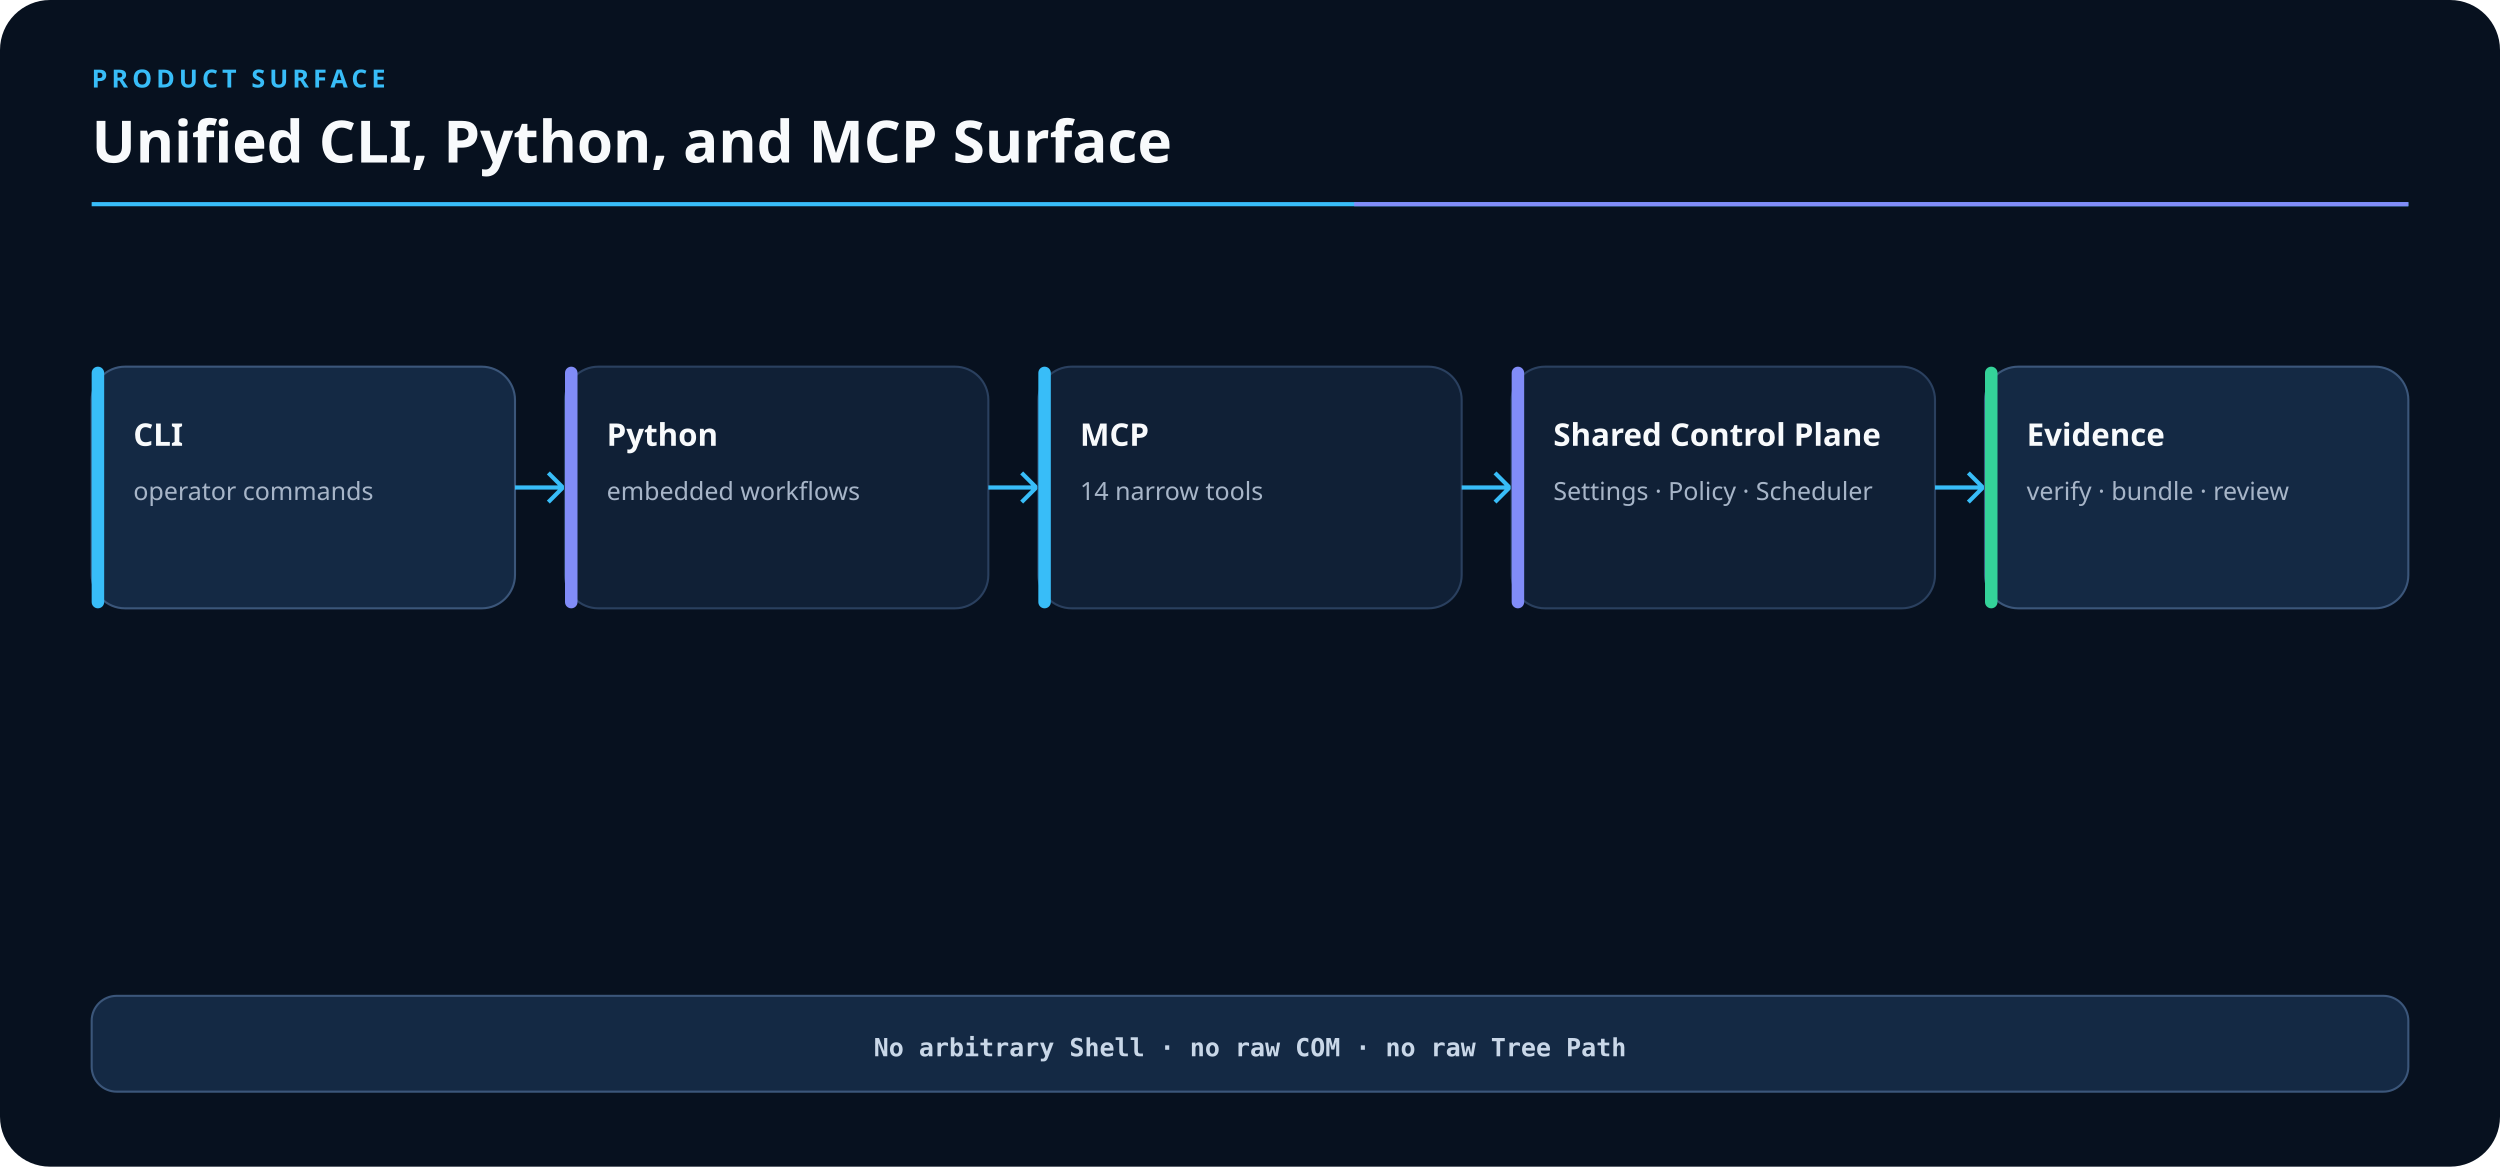
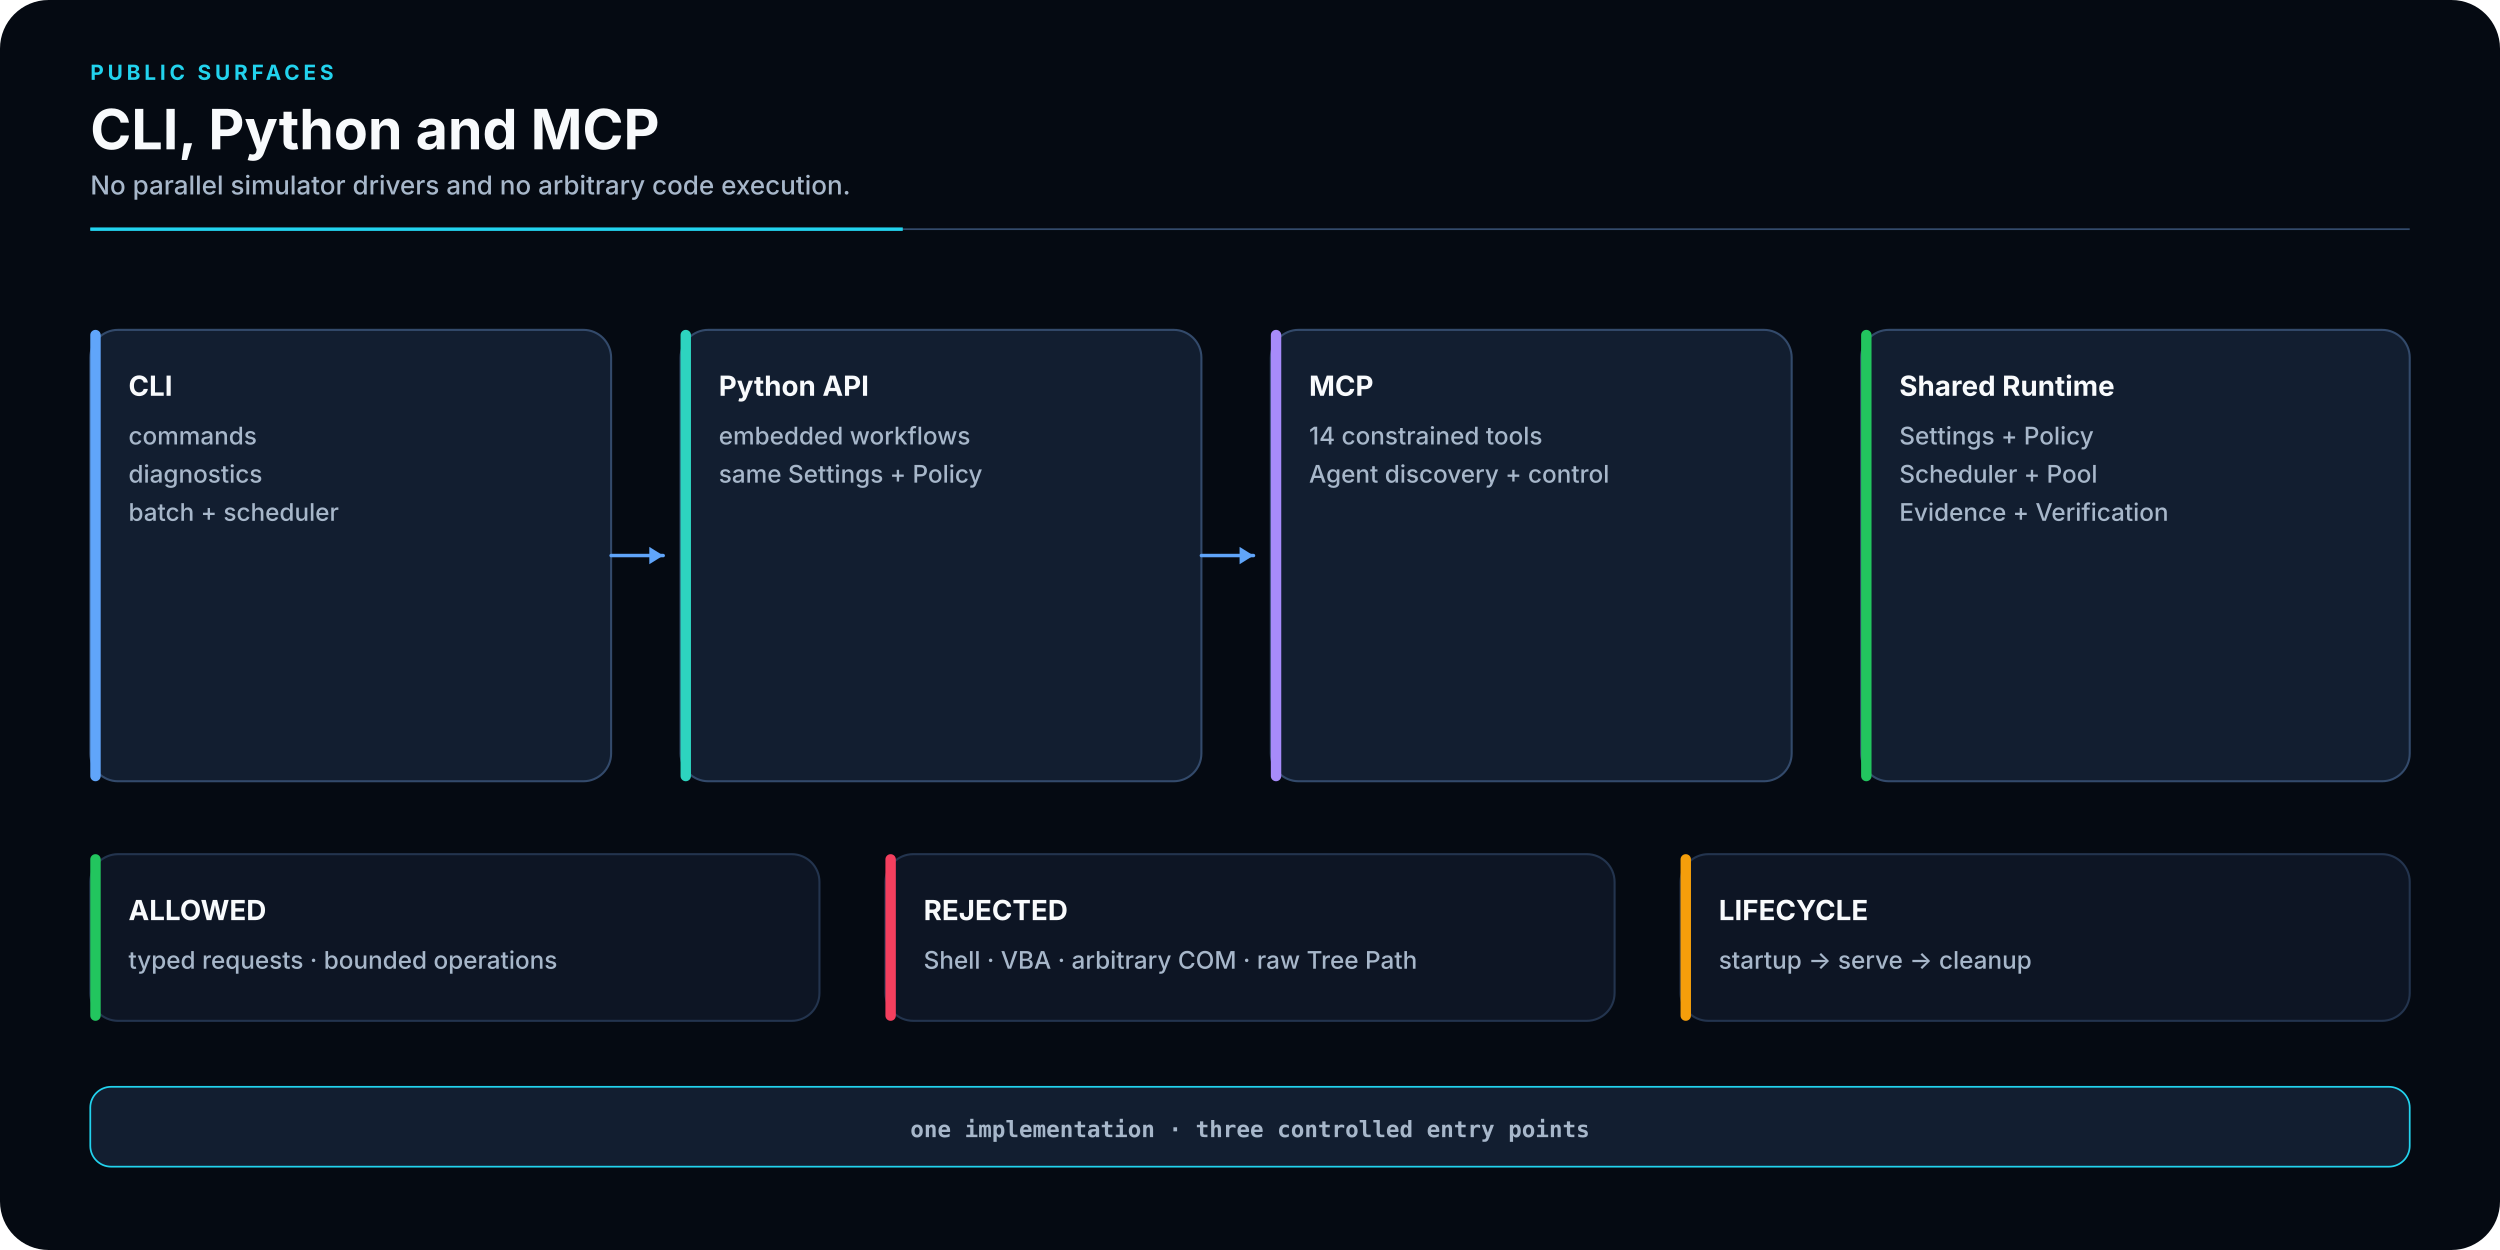
- <svg xmlns="http://www.w3.org/2000/svg" viewBox="0 0 1200 560" role="img" aria-labelledby="title desc">
-   <style>.h{font:700 28px system-ui,sans-serif;fill:#F8FAFC}.e{font:700 12px system-ui,sans-serif;fill:#38BDF8;letter-spacing:2px}.l{font:650 15px system-ui,sans-serif;fill:#F8FAFC}.s{font:500 12px system-ui,sans-serif;fill:#A7B5C8}.m{font:600 12px monospace;fill:#C9D7E8}.c{fill:#102036;stroke:#2A405F}.d{fill:#142944;stroke:#3B567A}</style>
-   <rect width="1200" height="560" rx="24" fill="#07111F" />
-   <text x="44" y="42" class="e">PRODUCT SURFACE</text>
-   <text x="44" y="78" class="h">Unified CLI, Python, and MCP Surface</text>
-   <path d="M44 98H1156" stroke="#38BDF8" stroke-width="2" />
-   <path d="M650 98H1156" stroke="#818CF8" stroke-width="2" />
-   <rect x="44.0" y="176" width="203.2" height="116" rx="16" class="d" />
-   <rect x="44.0" y="176" width="6" height="116" rx="3" fill="#38BDF8" />
-   <text x="64.0" y="214" class="l">CLI</text>
-   <text x="64.0" y="240" class="s">operator commands</text>
-   <path d="M247.2 234.0h23m-7-7 7 7-7 7" fill="none" stroke="#38BDF8" stroke-width="2" />
-   <rect x="271.2" y="176" width="203.2" height="116" rx="16" class="c" />
-   <rect x="271.2" y="176" width="6" height="116" rx="3" fill="#818CF8" />
-   <text x="291.2" y="214" class="l">Python</text>
-   <text x="291.2" y="240" class="s">embedded workflows</text>
-   <path d="M474.4 234.0h23m-7-7 7 7-7 7" fill="none" stroke="#38BDF8" stroke-width="2" />
-   <rect x="498.4" y="176" width="203.2" height="116" rx="16" class="c" />
-   <rect x="498.4" y="176" width="6" height="116" rx="3" fill="#38BDF8" />
-   <text x="518.4" y="214" class="l">MCP</text>
-   <text x="518.4" y="240" class="s">14 narrow tools</text>
-   <path d="M701.6 234.0h23m-7-7 7 7-7 7" fill="none" stroke="#38BDF8" stroke-width="2" />
-   <rect x="725.6" y="176" width="203.2" height="116" rx="16" class="c" />
-   <rect x="725.6" y="176" width="6" height="116" rx="3" fill="#818CF8" />
-   <text x="745.6" y="214" class="l">Shared Control Plane</text>
-   <text x="745.6" y="240" class="s">Settings · Policy · Scheduler</text>
-   <path d="M928.8 234.0h23m-7-7 7 7-7 7" fill="none" stroke="#38BDF8" stroke-width="2" />
-   <rect x="952.8" y="176" width="203.2" height="116" rx="16" class="d" />
-   <rect x="952.8" y="176" width="6" height="116" rx="3" fill="#34D399" />
-   <text x="972.8" y="214" class="l">Evidence</text>
-   <text x="972.8" y="240" class="s">verify · bundle · review</text>
-   <rect x="44" y="478" width="1112" height="46" rx="12" class="d" />
-   <text x="600" y="507" class="m" text-anchor="middle">No arbitrary Shell · no raw COM · no raw Tree Path</text>
+ <svg xmlns="http://www.w3.org/2000/svg" viewBox="0 0 1440 720" role="img" aria-labelledby="title desc" data-design-system="ui-ux-pro-max" data-visual-version="3">
+   <style>.t{font-family:Inter,"Segoe UI",Arial,sans-serif;fill:#F8FAFC}.m{font-family:"JetBrains Mono",Consolas,monospace;fill:#A7B7CA}.e{font-family:Inter,"Segoe UI",Arial,sans-serif;font-size:12px;font-weight:700;letter-spacing:2.2px;fill:#22D3EE}.h{font-family:Inter,"Segoe UI",Arial,sans-serif;font-size:32px;font-weight:700;fill:#F8FAFC}.s{font-family:Inter,"Segoe UI",Arial,sans-serif;font-size:15px;font-weight:500;fill:#A7B7CA}.l{font-family:Inter,"Segoe UI",Arial,sans-serif;font-size:16px;font-weight:700;fill:#F8FAFC}.b{font-family:Inter,"Segoe UI",Arial,sans-serif;font-size:14px;font-weight:500;fill:#A7B7CA}.x{font-family:Inter,"Segoe UI",Arial,sans-serif;font-size:12px;font-weight:600;fill:#71849B}.c{font-family:"JetBrains Mono",Consolas,monospace;font-size:13px;font-weight:600;fill:#A7B7CA}.v{font-family:"JetBrains Mono",Consolas,monospace;font-size:21px;font-weight:700;fill:#F8FAFC}.p{fill:#0D1524;stroke:#23344E;stroke-width:1.2}.q{fill:#121E30;stroke:#334A6B;stroke-width:1.2}</style>
+   <rect width="1440" height="720" rx="28" fill="#050A12" />
+   <path d="M52 132H1388" stroke="#334A6B" />
+   <path d="M52 132H520" stroke="#22D3EE" stroke-width="2" />
+   <text x="52" y="46" class="e">PUBLIC SURFACES</text>
+   <text x="52" y="86" class="h">CLI, Python and MCP</text>
+   <text x="52" y="112" class="s">No parallel simulator drivers and no arbitrary code execution.</text>
+   <rect x="52" y="190" width="300" height="260" rx="16" class="q" />
+   <rect x="52" y="190" width="6" height="260" rx="3" fill="#60A5FA" />
+   <text x="74" y="228" class="l">CLI</text>
+   <text x="74" y="256" class="b">commands</text>
+   <text x="74" y="278" class="b">diagnostics</text>
+   <text x="74" y="300" class="b">batch + scheduler</text>
+   <rect x="392" y="190" width="300" height="260" rx="16" class="q" />
+   <rect x="392" y="190" width="6" height="260" rx="3" fill="#2DD4BF" />
+   <text x="414" y="228" class="l">Python API</text>
+   <text x="414" y="256" class="b">embedded workflows</text>
+   <text x="414" y="278" class="b">same Settings + Policy</text>
+   <rect x="732" y="190" width="300" height="260" rx="16" class="q" />
+   <rect x="732" y="190" width="6" height="260" rx="3" fill="#A78BFA" />
+   <text x="754" y="228" class="l">MCP</text>
+   <text x="754" y="256" class="b">14 constrained tools</text>
+   <text x="754" y="278" class="b">Agent discovery + control</text>
+   <path d="M352 320H382" fill="none" stroke="#60A5FA" stroke-width="2" stroke-linecap="round" />
+   <path d="M382 320l-8 5v-10z" fill="#60A5FA" />
+   <path d="M692 320H722" fill="none" stroke="#60A5FA" stroke-width="2" stroke-linecap="round" />
+   <path d="M722 320l-8 5v-10z" fill="#60A5FA" />
+   <rect x="1072" y="190" width="316" height="260" rx="16" class="q" />
+   <rect x="1072" y="190" width="6" height="260" rx="3" fill="#22C55E" />
+   <text x="1094" y="228" class="l">Shared Runtime</text>
+   <text x="1094" y="256" class="b">Settings + Policy</text>
+   <text x="1094" y="278" class="b">Scheduler + Pool</text>
+   <text x="1094" y="300" class="b">Evidence + Verification</text>
+   <rect x="52" y="492" width="420" height="96" rx="16" class="p" />
+   <rect x="52" y="492" width="6" height="96" rx="3" fill="#22C55E" />
+   <text x="74" y="530" class="l">ALLOWED</text>
+   <text x="74" y="558" class="b">typed requests · bounded operations</text>
+   <rect x="510" y="492" width="420" height="96" rx="16" class="p" />
+   <rect x="510" y="492" width="6" height="96" rx="3" fill="#F43F5E" />
+   <text x="532" y="530" class="l">REJECTED</text>
+   <text x="532" y="558" class="b">Shell · VBA · arbitrary COM · raw Tree Path</text>
+   <rect x="968" y="492" width="420" height="96" rx="16" class="p" />
+   <rect x="968" y="492" width="6" height="96" rx="3" fill="#F59E0B" />
+   <text x="990" y="530" class="l">LIFECYCLE</text>
+   <text x="990" y="558" class="b">startup → serve → cleanup</text>
+   <rect x="52" y="626" width="1336" height="46" rx="12" fill="#121E30" stroke="#22D3EE" />
+   <text x="720" y="655" class="c" text-anchor="middle">one implementation · three controlled entry points</text>
</svg>
